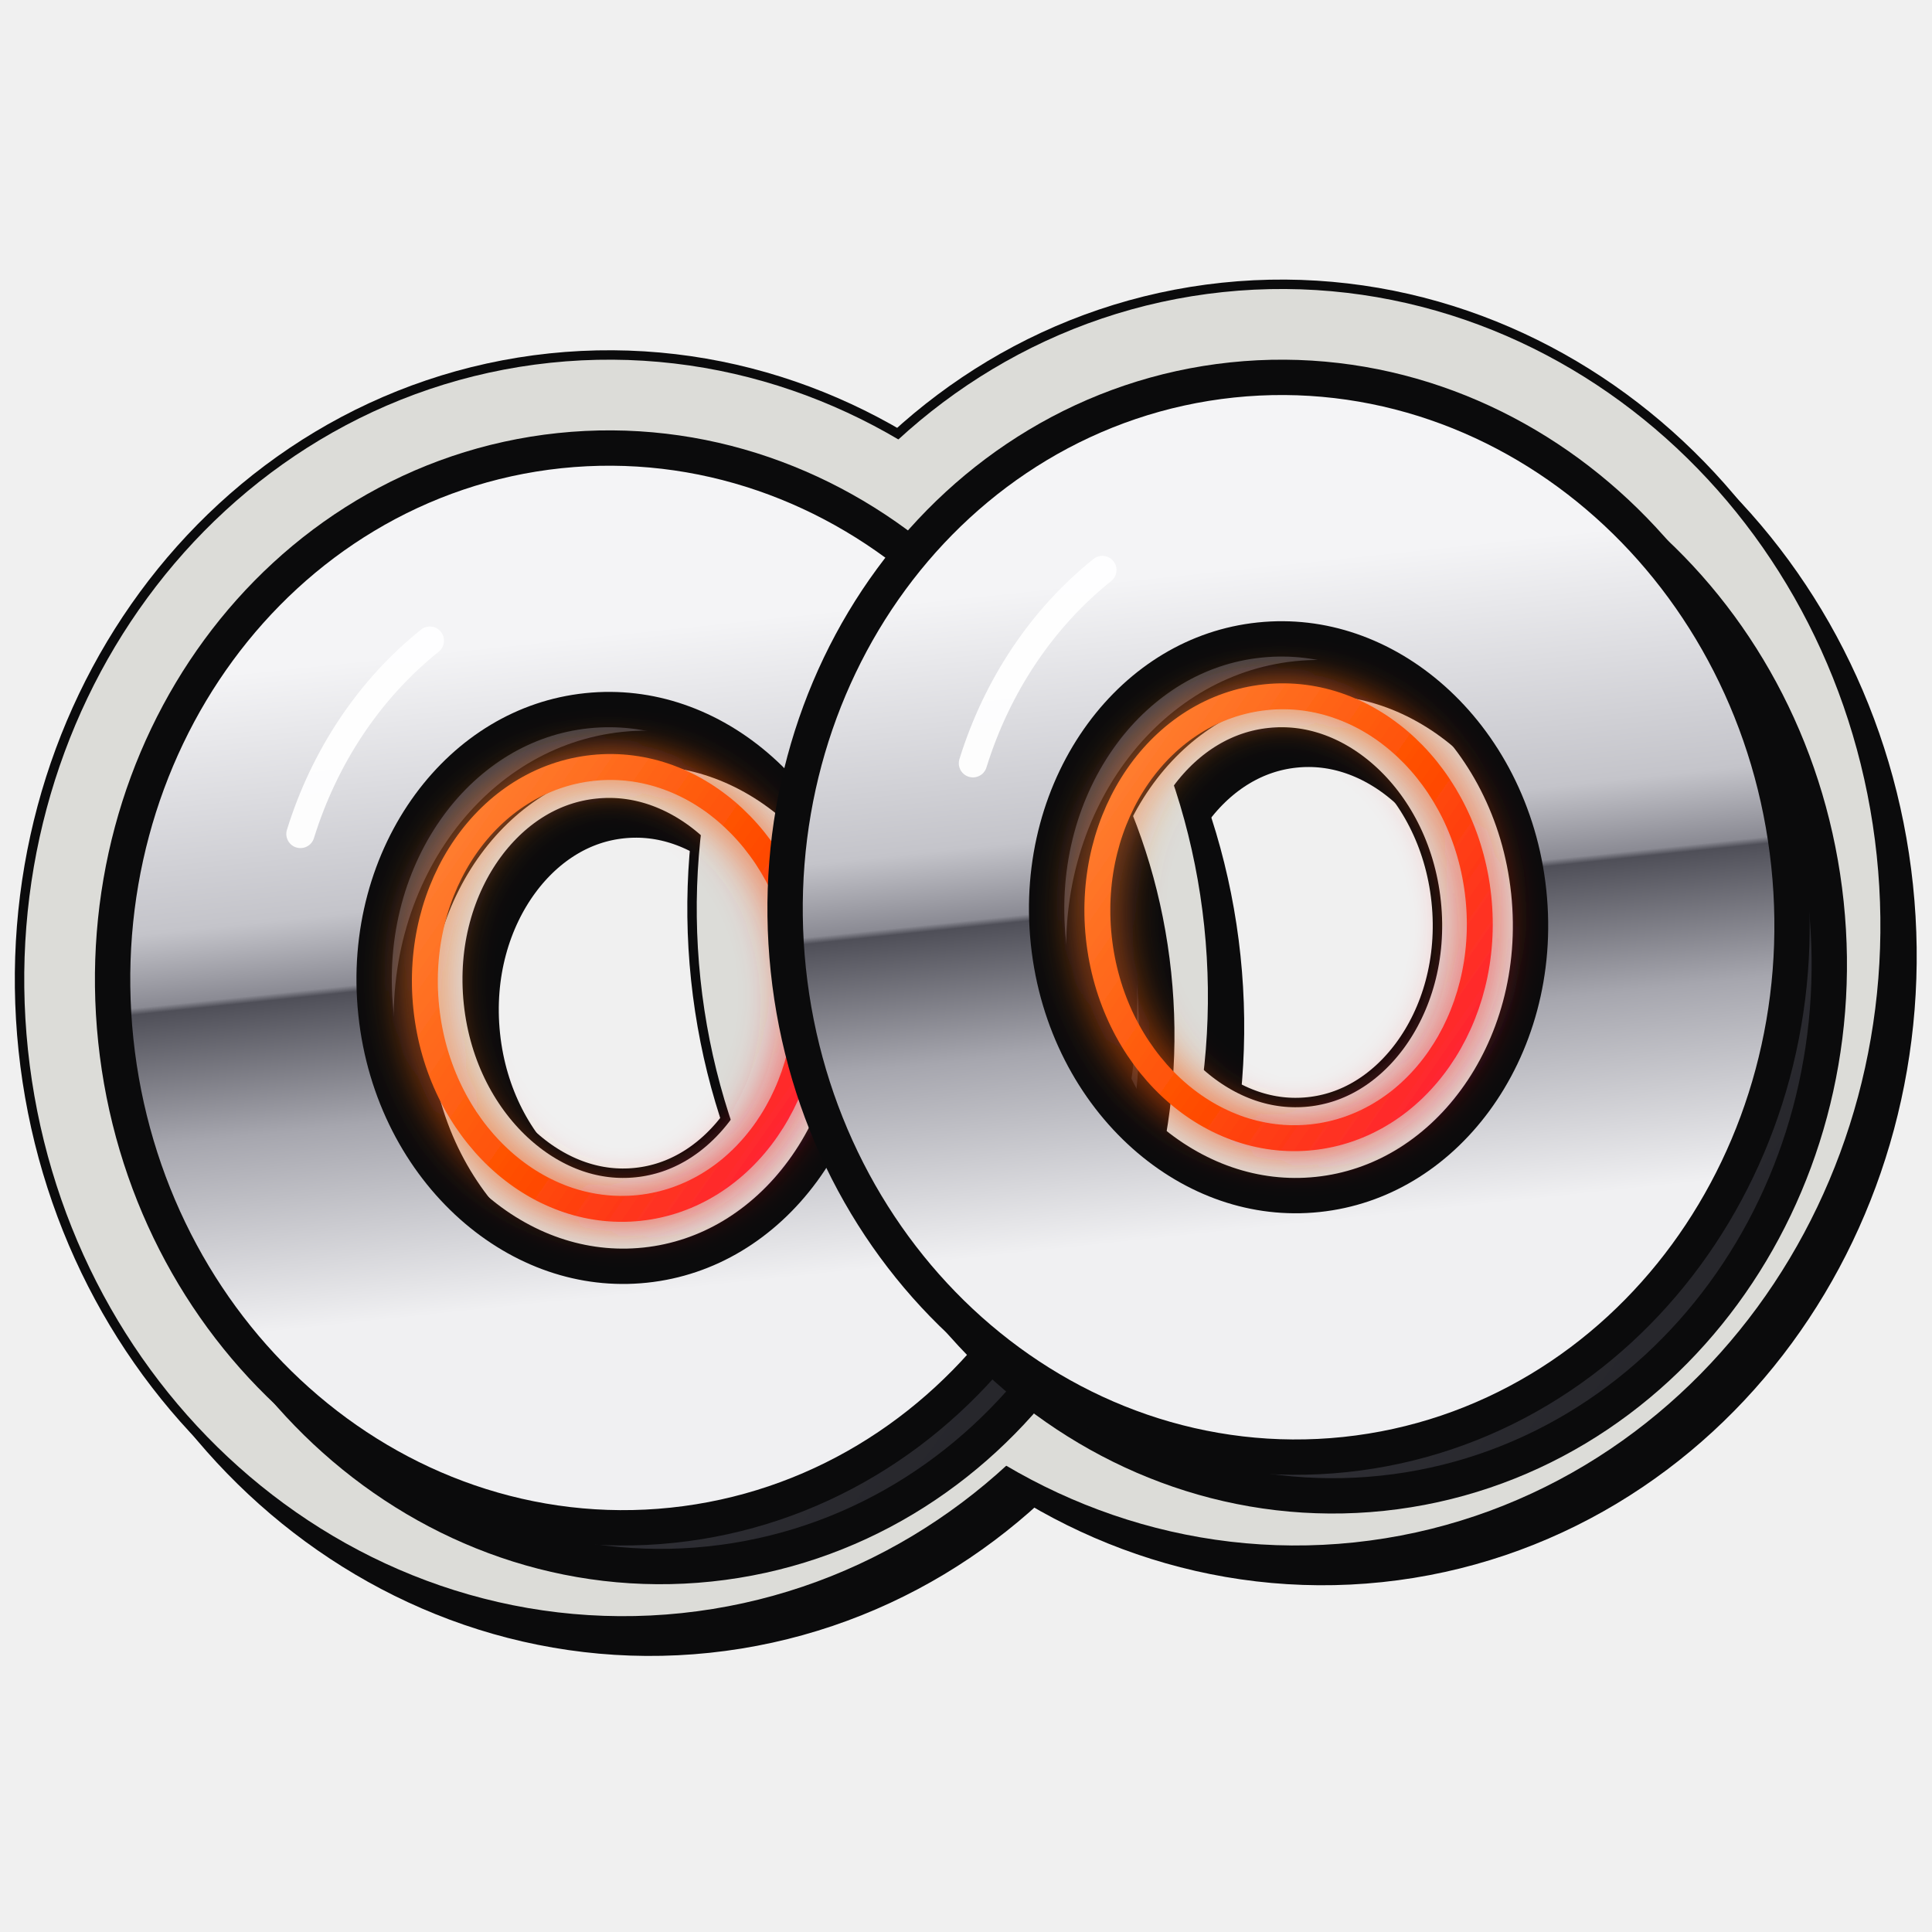
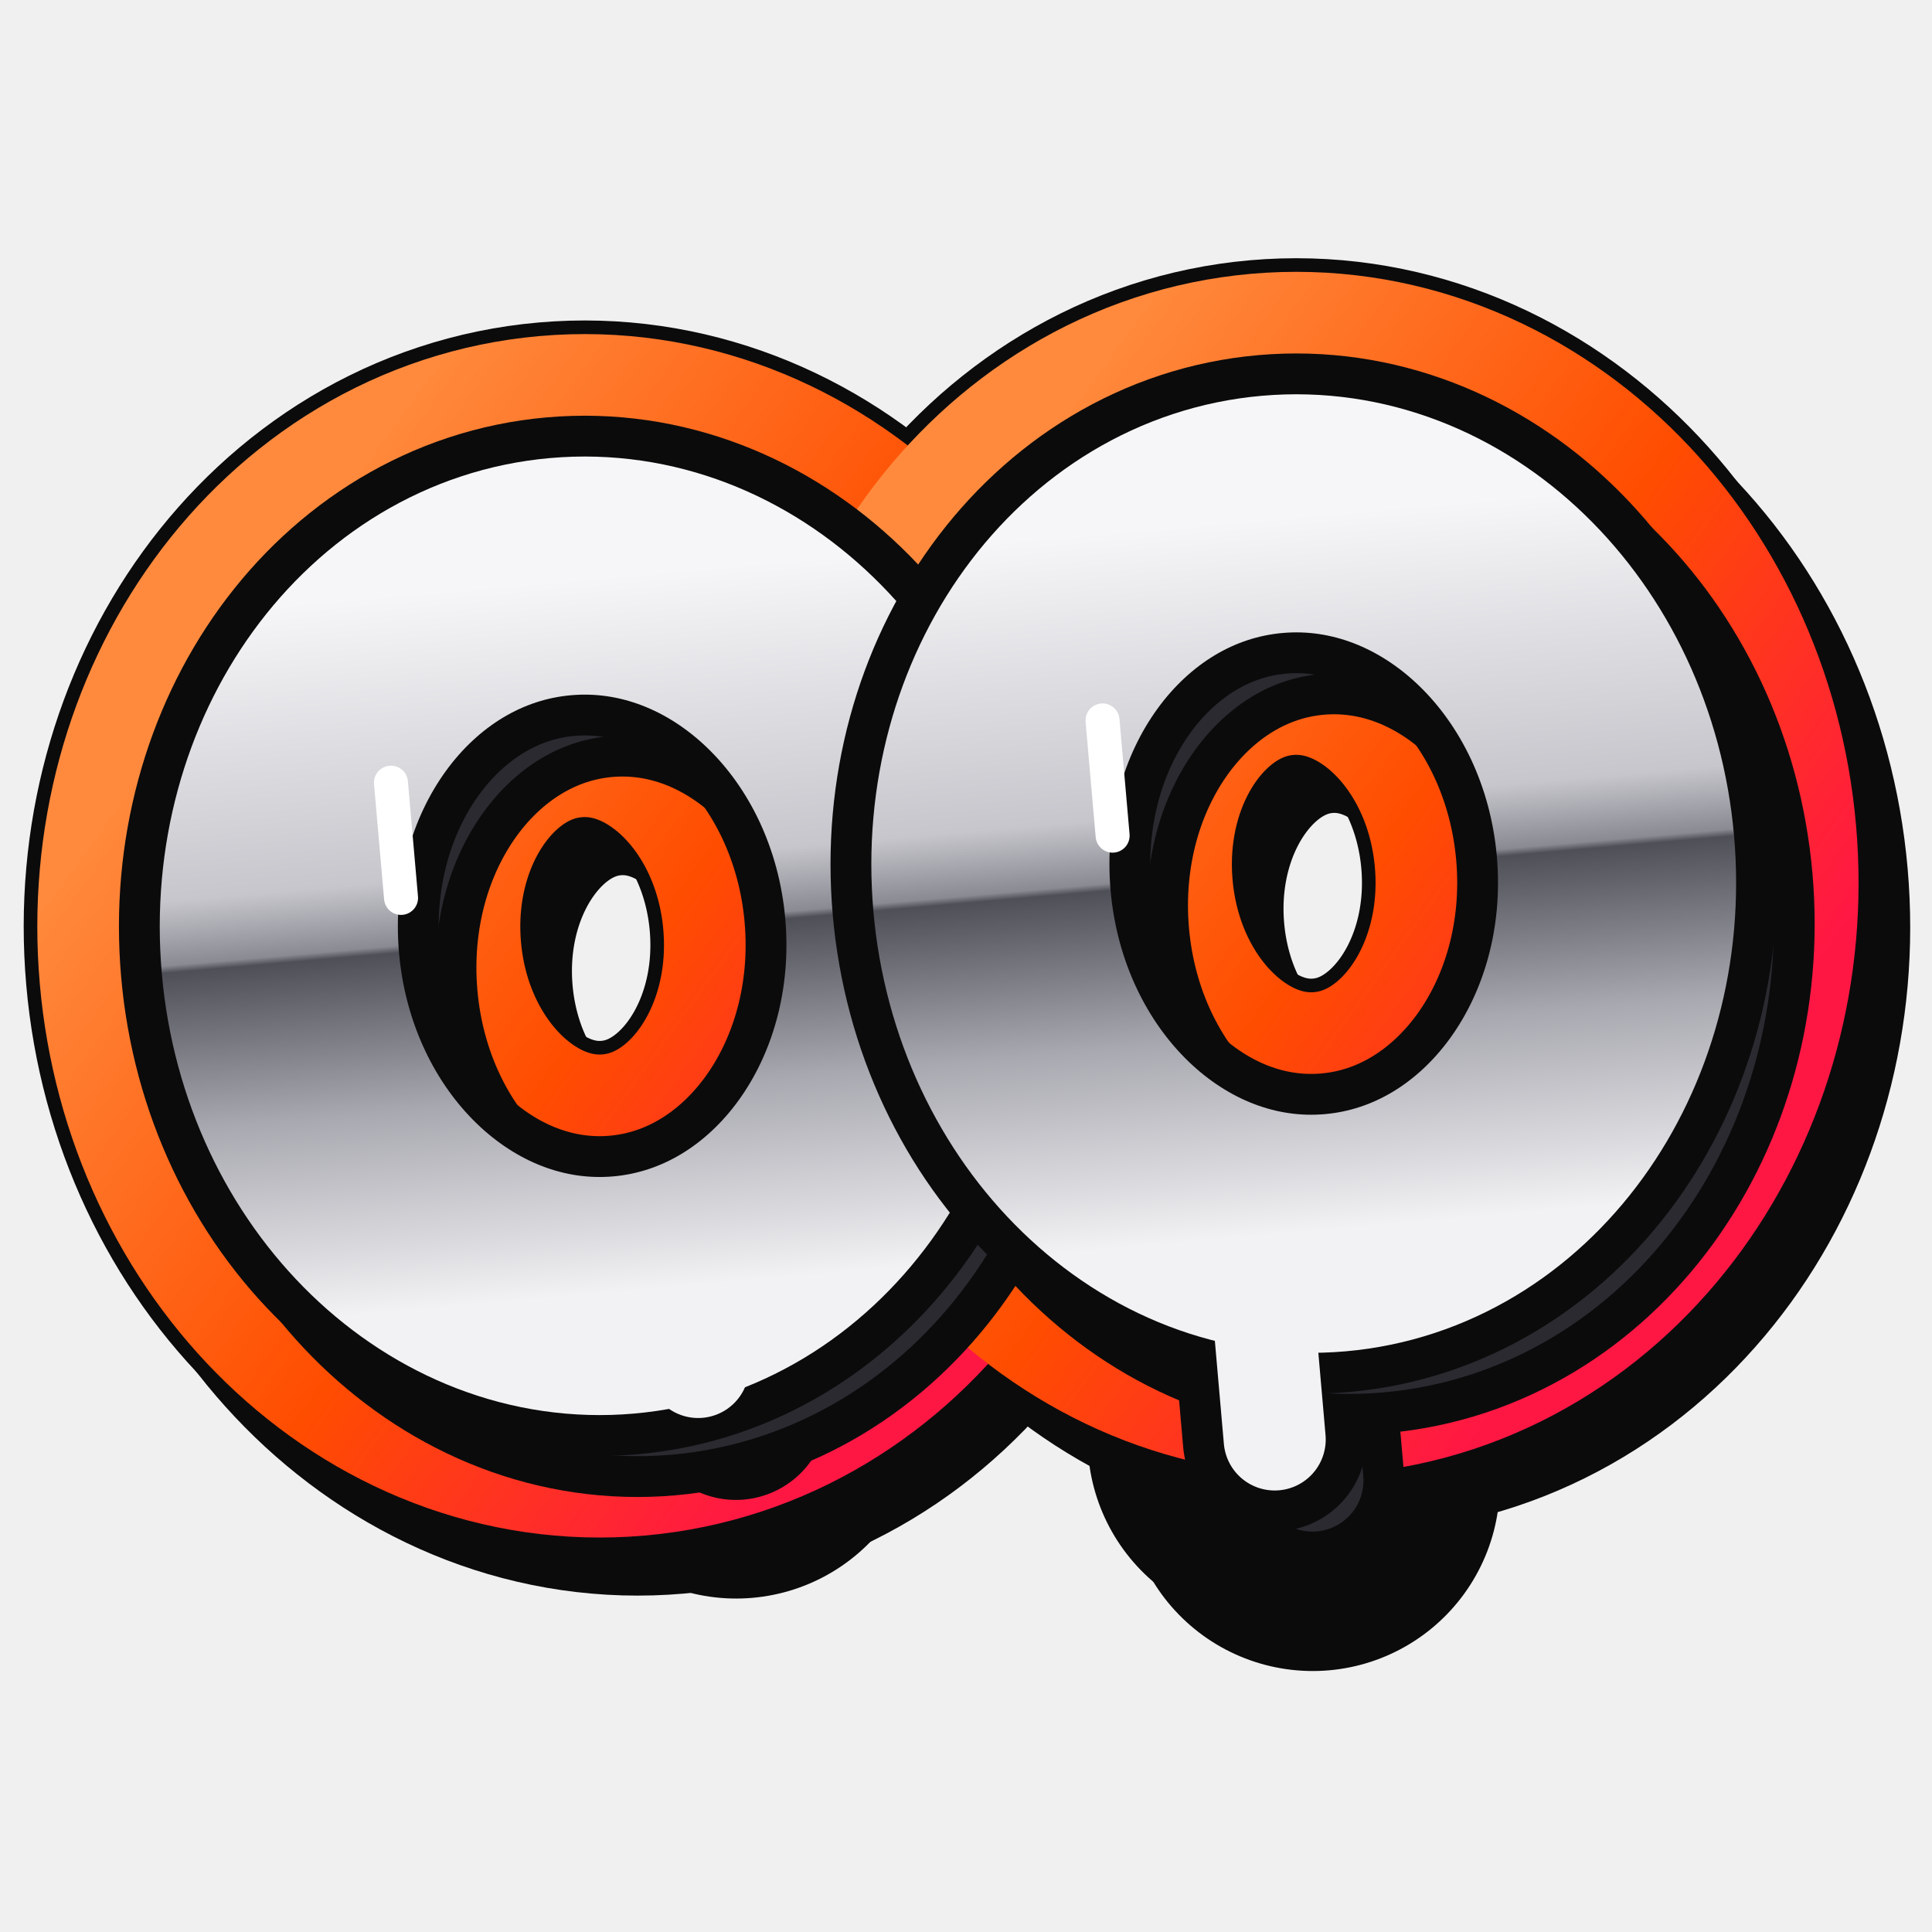
- <svg xmlns="http://www.w3.org/2000/svg" viewBox="140 -71 820 820" role="img" aria-label="MyOO">
+ <svg xmlns="http://www.w3.org/2000/svg" viewBox="350 -31 568 568" role="img" aria-label="MyOO">
  <defs>
-     <linearGradient id="chrome" gradientUnits="userSpaceOnUse" x1="0" y1="190" x2="0" y2="470">
-       <stop offset="0" stop-color="#f4f4f6" />
-       <stop offset="0.38" stop-color="#c4c4ca" />
+     <linearGradient id="chrome" gradientUnits="userSpaceOnUse" x1="0" y1="150" x2="0" y2="360">
+       <stop offset="0" stop-color="#f6f6f8" />
+       <stop offset="0.4" stop-color="#c6c6cc" />
      <stop offset="0.49" stop-color="#8a8a93" />
      <stop offset="0.5" stop-color="#4f4f58" />
-       <stop offset="0.7" stop-color="#a6a6ae" />
-       <stop offset="1" stop-color="#f0f0f2" />
+       <stop offset="0.72" stop-color="#a8a8b0" />
+       <stop offset="1" stop-color="#f2f2f4" />
    </linearGradient>
    <linearGradient id="hot" x1="0" y1="0" x2="1" y2="1">
      <stop offset="0" stop-color="#ff8a3d" />
      <stop offset="0.55" stop-color="#ff4d00" />
      <stop offset="1" stop-color="#ff1744" />
    </linearGradient>
-     <linearGradient id="side" x1="0" y1="0" x2="1" y2="1">
-       <stop offset="0" stop-color="#4a4a52" />
-       <stop offset="1" stop-color="#25252a" />
+     <linearGradient id="hotv" x1="0" y1="0" x2="0" y2="1">
+       <stop offset="0" stop-color="#ff6a1a" />
+       <stop offset="1" stop-color="#d4002f" />
    </linearGradient>
-     <filter id="glow" x="-50%" y="-50%" width="200%" height="200%">
-       <feGaussianBlur stdDeviation="9" result="b" />
+     <filter id="glow" x="-30%" y="-60%" width="160%" height="220%">
+       <feGaussianBlur stdDeviation="10" result="b1" />
+       <feGaussianBlur in="SourceGraphic" stdDeviation="3" result="b2" />
      <feMerge>
-         <feMergeNode in="b" />
+         <feMergeNode in="b1" />
+         <feMergeNode in="b1" />
+         <feMergeNode in="b2" />
        <feMergeNode in="SourceGraphic" />
      </feMerge>
    </filter>
  </defs>
-   <g fill="none" stroke-linecap="round" stroke-linejoin="round" transform="rotate(-6 480 330)">
+   <g fill="none" stroke-linecap="round" stroke-linejoin="round" transform="rotate(-5 400 260)">
    <g transform="translate(10 14)">
-       <path d="M 242 340 A 158 173.8 0 1 0 558 340 A 158 173.8 0 1 0 242 340 Z" stroke="#0b0b0c" stroke-width="194" />
-       <path d="M 529 340 A 158 173.8 0 1 0 845 340 A 158 173.8 0 1 0 529 340 Z" stroke="#0b0b0c" stroke-width="194" />
+       <path d="M 433 255 A 92 106 0 1 0 617 255 A 92 106 0 1 0 433 255 Z" stroke="#0b0b0c" stroke-width="150" />
+       <path d="M 643 255 A 92 106 0 1 0 827 255 A 92 106 0 1 0 643 255 Z" stroke="#0b0b0c" stroke-width="150" />
+       <path d="M 712 350 L 712 420" stroke="#0b0b0c" stroke-width="110" />
+       <path d="M 545 352 L 545 384" stroke="#0b0b0c" stroke-width="110" />
    </g>
-     <path d="M 242 340 A 158 173.8 0 1 0 558 340 A 158 173.8 0 1 0 242 340 Z" stroke="#0b0b0c" stroke-width="194" />
-     <path d="M 529 340 A 158 173.8 0 1 0 845 340 A 158 173.8 0 1 0 529 340 Z" stroke="#0b0b0c" stroke-width="194" />
-     <path d="M 242 340 A 158 173.8 0 1 0 558 340 A 158 173.8 0 1 0 242 340 Z" stroke="#dcdcd8" stroke-width="186" />
-     <path d="M 529 340 A 158 173.8 0 1 0 845 340 A 158 173.8 0 1 0 529 340 Z" stroke="#dcdcd8" stroke-width="186" />
-     <g transform="translate(14 18)">
-       <path d="M 242 340 A 158 173.8 0 1 0 558 340 A 158 173.8 0 1 0 242 340 Z" stroke="#0b0b0c" stroke-width="126" />
-       <path d="M 242 340 A 158 173.8 0 1 0 558 340 A 158 173.8 0 1 0 242 340 Z" stroke="url(#side)" stroke-width="96" />
+     <path d="M 433 255 A 92 106 0 1 0 617 255 A 92 106 0 1 0 433 255 Z" stroke="#0b0b0c" stroke-width="150" />
+     <path d="M 643 255 A 92 106 0 1 0 827 255 A 92 106 0 1 0 643 255 Z" stroke="#0b0b0c" stroke-width="150" />
+     <path d="M 712 350 L 712 420" stroke="#0b0b0c" stroke-width="110" />
+     <path d="M 545 352 L 545 384" stroke="#0b0b0c" stroke-width="110" />
+     <path d="M 433 255 A 92 106 0 1 0 617 255 A 92 106 0 1 0 433 255 Z" stroke="url(#hot)" stroke-width="142" />
+     <path d="M 643 255 A 92 106 0 1 0 827 255 A 92 106 0 1 0 643 255 Z" stroke="url(#hot)" stroke-width="142" />
+     <path d="M 712 350 L 712 420" stroke="url(#hot)" stroke-width="102" />
+     <path d="M 545 352 L 545 384" stroke="url(#hot)" stroke-width="102" />
+     <g transform="translate(10 13)">
+       <path d="M 712 350 L 712 420" stroke="#0b0b0c" stroke-width="54" />
+       <path d="M 545 352 L 545 384" stroke="#0b0b0c" stroke-width="54" />
+       <path d="M 712 350 L 712 420" stroke="#2a2a30" stroke-width="30" />
+       <path d="M 545 352 L 545 384" stroke="#2a2a30" stroke-width="30" />
    </g>
-     <path d="M 242 340 A 158 173.8 0 1 0 558 340 A 158 173.8 0 1 0 242 340 Z" stroke="#0b0b0c" stroke-width="126" />
-     <path d="M 242 340 A 158 173.8 0 1 0 558 340 A 158 173.8 0 1 0 242 340 Z" stroke="url(#chrome)" stroke-width="96" />
-     <ellipse cx="400" cy="340" rx="81.0" ry="93.9" stroke="url(#hot)" stroke-width="11" filter="url(#glow)" />
-     <path d="M 273.6 261.0 A 158 173.8 0 0 1 336.8 185.16" stroke="#ffffff" stroke-width="12" opacity="0.95" />
-     <g transform="translate(14 18)">
-       <path d="M 529 340 A 158 173.8 0 1 0 845 340 A 158 173.8 0 1 0 529 340 Z" stroke="#0b0b0c" stroke-width="126" />
-       <path d="M 529 340 A 158 173.8 0 1 0 845 340 A 158 173.8 0 1 0 529 340 Z" stroke="url(#side)" stroke-width="96" />
+     <path d="M 712 350 L 712 420" stroke="#0b0b0c" stroke-width="54" />
+     <path d="M 545 352 L 545 384" stroke="#0b0b0c" stroke-width="54" />
+     <g transform="translate(10 13)">
+       <path d="M 433 255 A 92 106 0 1 0 617 255 A 92 106 0 1 0 433 255 Z" stroke="#0b0b0c" stroke-width="94" />
+       <path d="M 433 255 A 92 106 0 1 0 617 255 A 92 106 0 1 0 433 255 Z" stroke="#2a2a30" stroke-width="70" />
    </g>
-     <path d="M 529 340 A 158 173.8 0 1 0 845 340 A 158 173.8 0 1 0 529 340 Z" stroke="#0b0b0c" stroke-width="126" />
-     <path d="M 529 340 A 158 173.8 0 1 0 845 340 A 158 173.8 0 1 0 529 340 Z" stroke="url(#chrome)" stroke-width="96" />
-     <ellipse cx="687" cy="340" rx="81.0" ry="93.9" stroke="url(#hot)" stroke-width="11" filter="url(#glow)" />
-     <path d="M 560.6 261.0 A 158 173.8 0 0 1 623.8 185.16" stroke="#ffffff" stroke-width="12" opacity="0.95" />
+     <path d="M 433 255 A 92 106 0 1 0 617 255 A 92 106 0 1 0 433 255 Z" stroke="#0b0b0c" stroke-width="94" />
+     <path d="M 433 255 A 92 106 0 1 0 617 255 A 92 106 0 1 0 433 255 Z" stroke="url(#chrome)" stroke-width="70" />
+     <g transform="translate(10 13)">
+       <path d="M 643 255 A 92 106 0 1 0 827 255 A 92 106 0 1 0 643 255 Z" stroke="#0b0b0c" stroke-width="94" />
+       <path d="M 643 255 A 92 106 0 1 0 827 255 A 92 106 0 1 0 643 255 Z" stroke="#2a2a30" stroke-width="70" />
+     </g>
+     <path d="M 643 255 A 92 106 0 1 0 827 255 A 92 106 0 1 0 643 255 Z" stroke="#0b0b0c" stroke-width="94" />
+     <path d="M 643 255 A 92 106 0 1 0 827 255 A 92 106 0 1 0 643 255 Z" stroke="url(#chrome)" stroke-width="70" />
+     <path d="M 712 350 L 712 420" stroke="url(#chrome)" stroke-width="30" />
+     <path d="M 545 352 L 545 384" stroke="url(#chrome)" stroke-width="30" />
+     <path d="M 470 205 l 0 34" stroke="#fff" stroke-width="10" />
+     <path d="M 680 205 l 0 34" stroke="#fff" stroke-width="10" />
  </g>
</svg>
